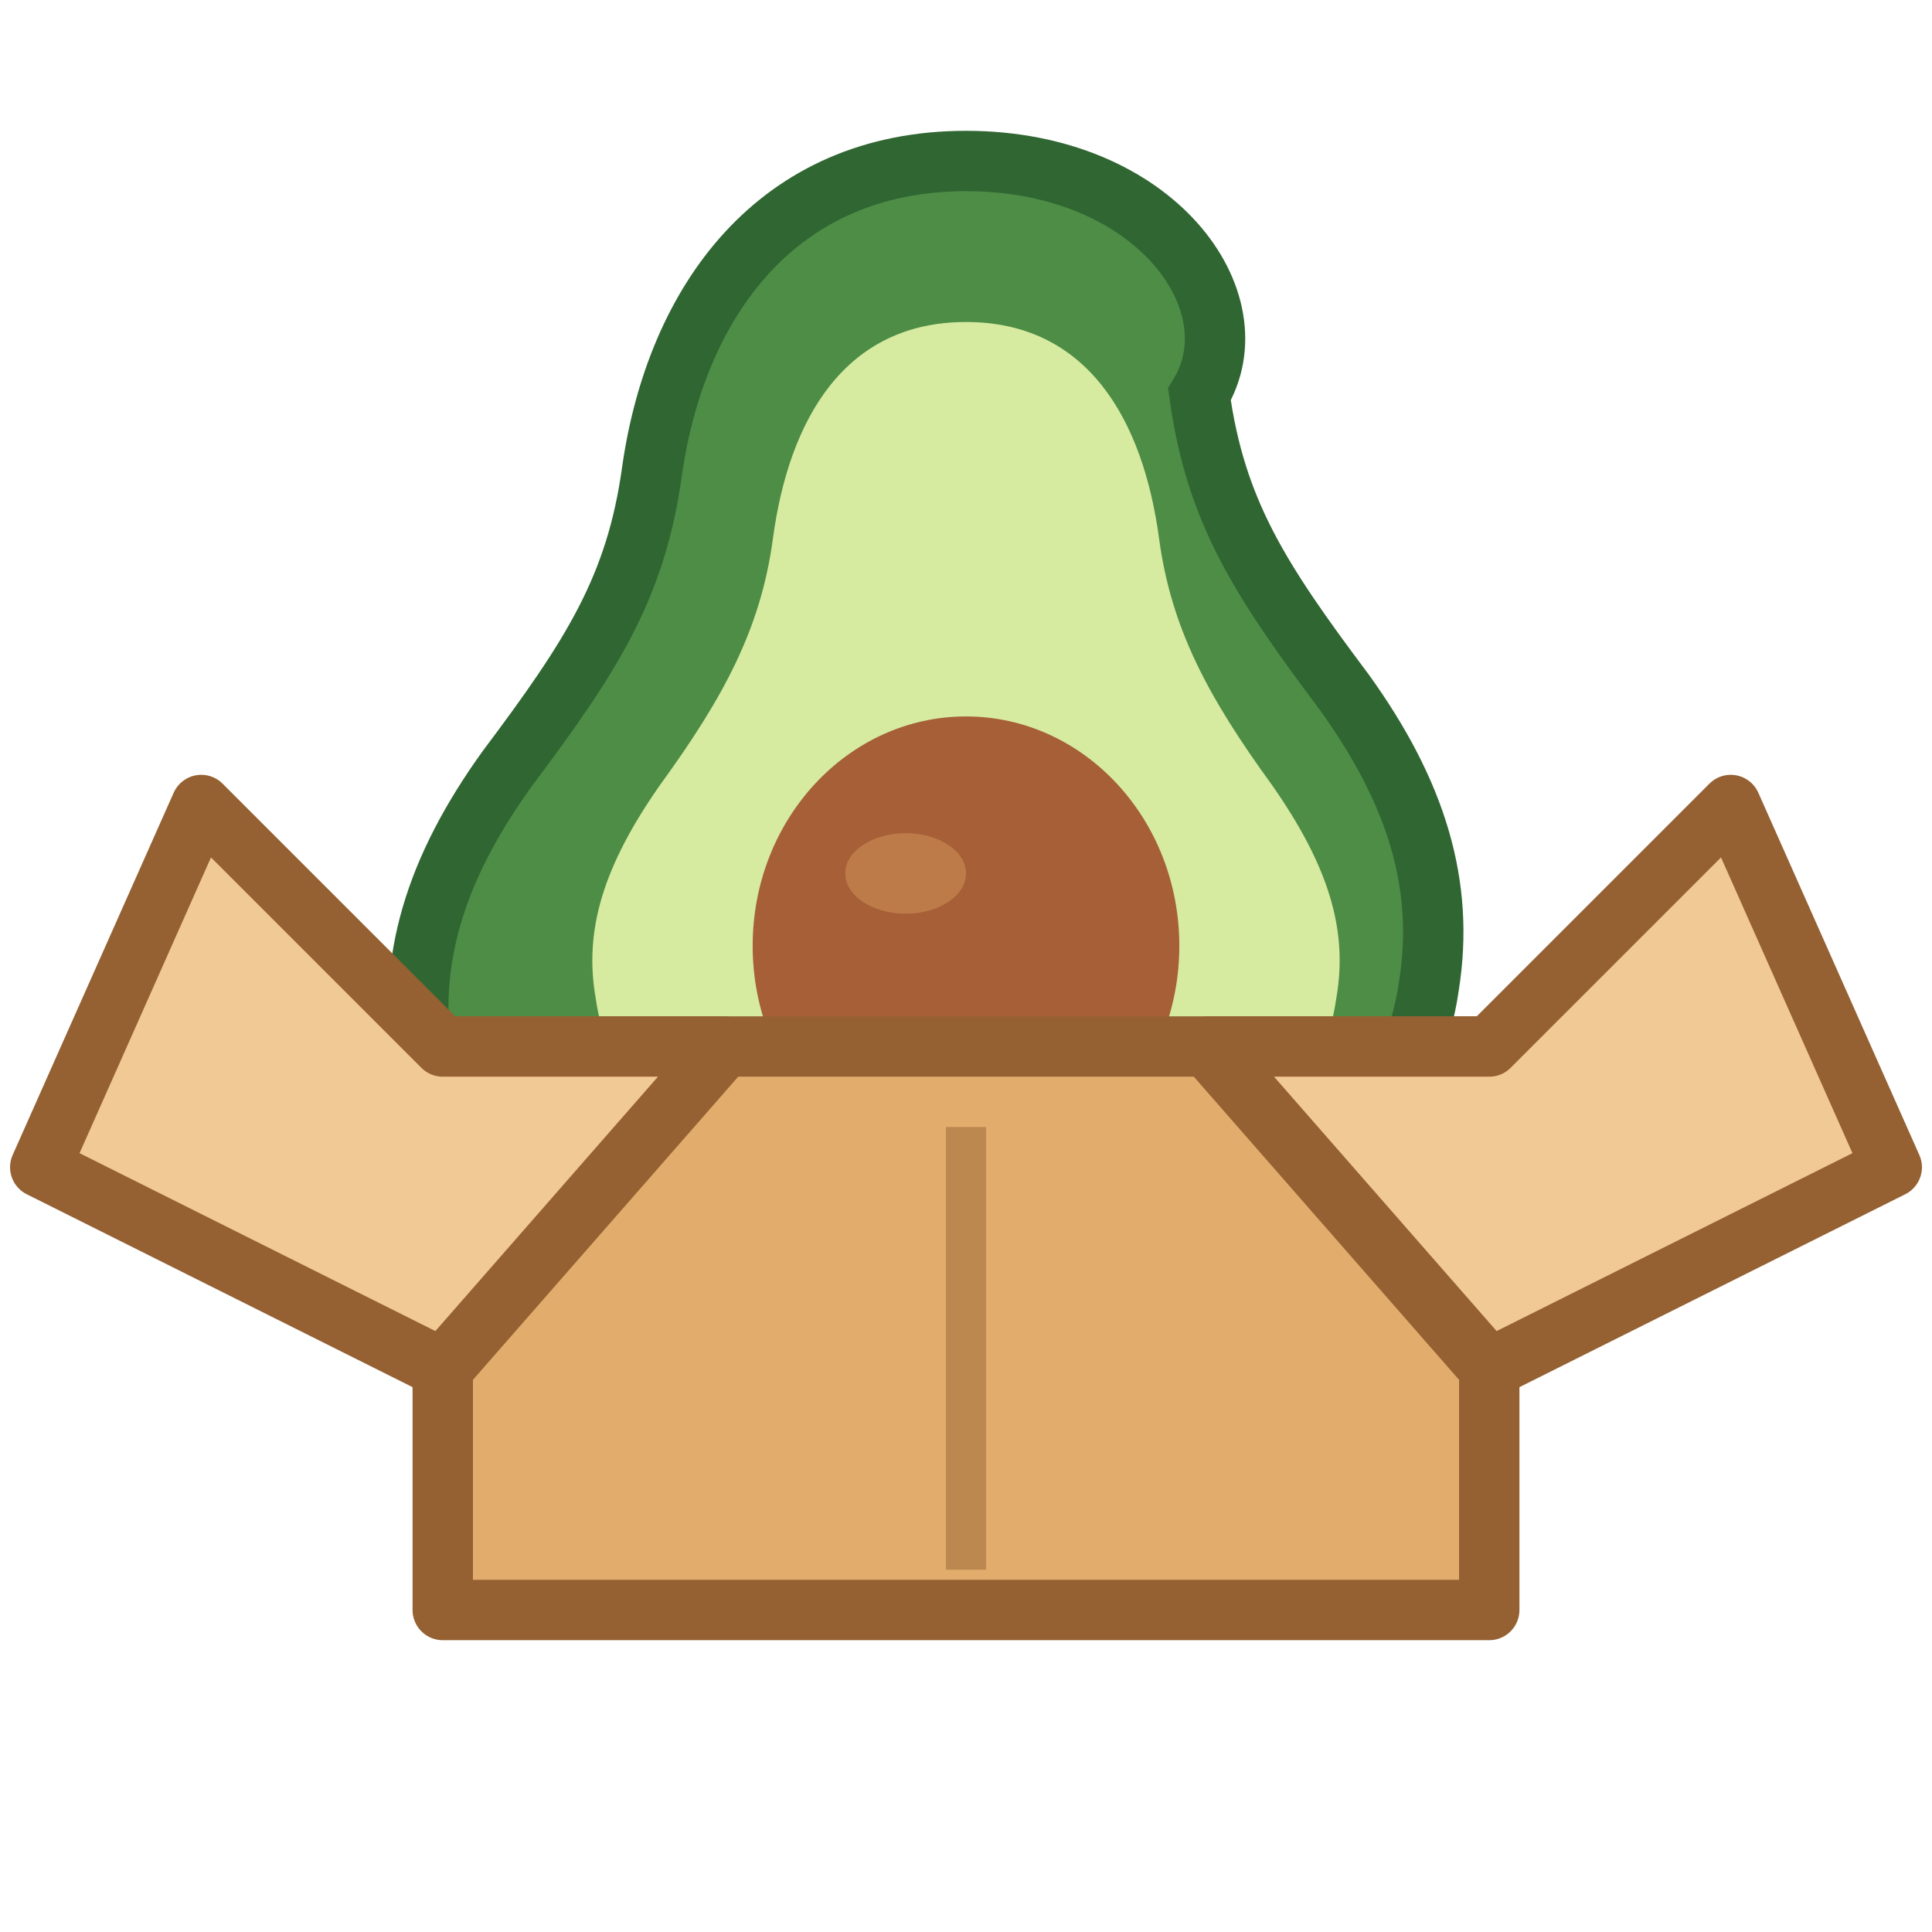
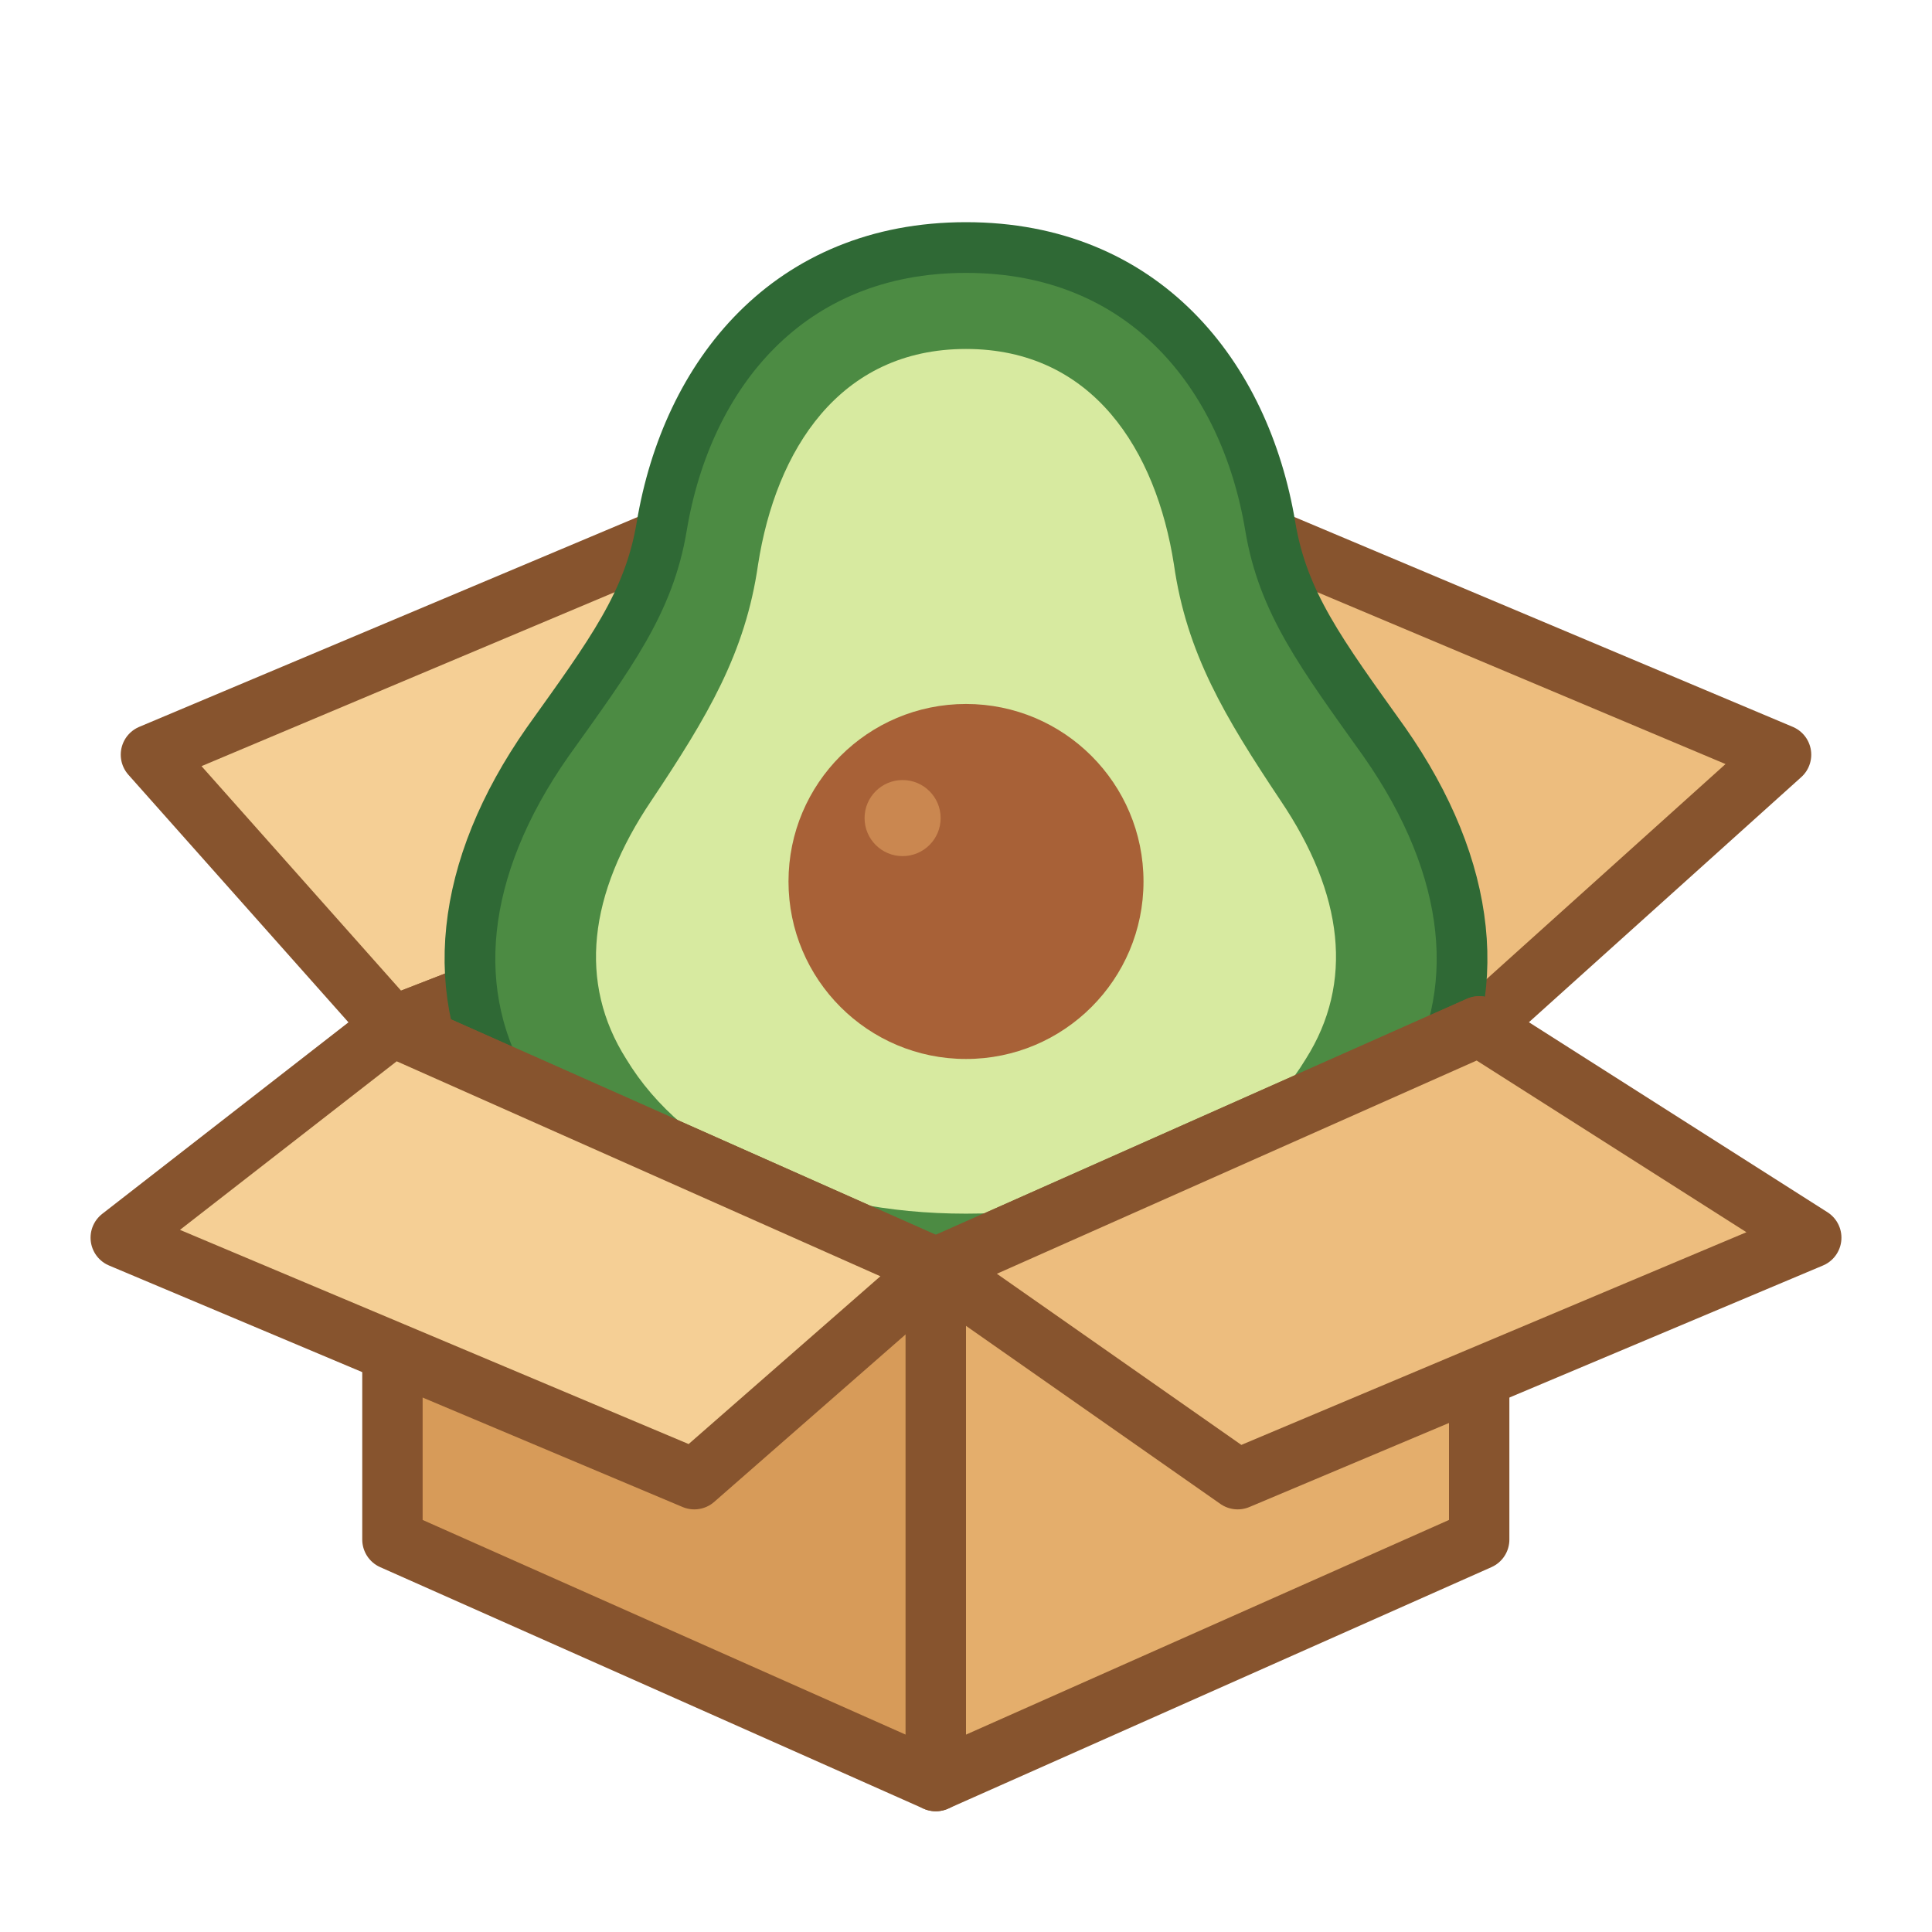
- <svg xmlns="http://www.w3.org/2000/svg" viewBox="0 0 48 48" role="img" aria-labelledby="title">
-   <path d="M24 4c-4.7 0-7.2 3.5-7.8 7.7-.4 2.9-1.5 4.6-3.6 7.4-1.8 2.5-2.5 4.8-2.1 7.3.7 5 5.3 8.5 11.5 8.5S34.8 29.5 35.5 24.5c.4-2.5-.3-4.8-2.1-7.3-2.1-2.8-3.2-4.5-3.6-7.4C31.2 7.5 28.7 4 24 4z" fill="#4d8d46" stroke="#306632" stroke-width="1.5" />
-   <path d="M24 8c-3 0-4.4 2.4-4.8 5.4-.3 2.2-1.2 3.9-2.8 6.1-1.4 2-1.9 3.6-1.6 5.3.5 3.5 3.9 5.9 9.2 5.9s8.7-2.4 9.2-5.9c.3-1.7-.2-3.3-1.6-5.3-1.6-2.2-2.5-3.9-2.8-6.1C28.4 10.4 27 8 24 8z" fill="#d6eaa0" />
-   <ellipse cx="24" cy="23.5" rx="5.3" ry="5.7" fill="#a65f36" />
-   <ellipse cx="22.5" cy="21.7" rx="1.5" ry="1" fill="#c98752" opacity=".7" />
-   <path d="M11 26h26v14H11z" fill="#e2ad6c" stroke="#956132" stroke-linejoin="round" stroke-width="1.5" />
-   <path d="M11 26 5 20 1 29l10 5 7-8zm26 0 6-6 4 9-10 5-7-8z" fill="#f1c994" stroke="#956132" stroke-linejoin="round" stroke-width="1.5" />
-   <path d="M24 28v11" stroke="#bd8850" stroke-width="1" />
+ <svg xmlns="http://www.w3.org/2000/svg" viewBox="0 0 64 64" role="img" aria-labelledby="title">
+   <g stroke="#87542e" stroke-linejoin="round" stroke-width="2">
+     <path d="M13 34 31 27 24 17 5 25Z" fill="#f5cf95" />
+     <path d="M31 27 49 34 59 25 40 17Z" fill="#edbd7e" />
+     <path d="M13 34 31 27 49 34 31 42Z" fill="#77502f" />
+   </g>
+   <g transform="translate(32 25) scale(.84) translate(-32 -25)">
+     <path d="M32 5c-7 0-11 5-12 11-.5 3-2 5-4.5 8.5-3.5 5-4 10-1.5 14 3 5 9 8 18 8s15-3 18-8c2.5-4 2-9-1.5-14C46 21 44.5 19 44 16 43 10 39 5 32 5Z" fill="#4c8b43" stroke="#2f6935" stroke-width="2" />
+     <path d="M32 9c-5 0-7.5 4-8.2 8.5-.5 3.5-2 6-4.2 9.3-2.5 3.7-2.9 7.2-1 10.2 2.3 3.8 7.2 6.1 13.4 6.1s11.1-2.3 13.4-6.1c1.9-3 1.5-6.5-1-10.2-2.2-3.3-3.7-5.8-4.2-9.3C39.5 13 37 9 32 9Z" fill="#d7eaa0" />
+     <circle cx="32" cy="30" r="7" fill="#a86137" />
+     <circle cx="29.5" cy="27.5" r="1.5" fill="#ca8750" />
+   </g>
+   <g stroke="#87542e" stroke-linejoin="round" stroke-width="2">
+     <path d="M13 34 31 42v17l-18-8Z" fill="#d79b59" />
+     <path d="M31 42 49 34v17l-18 8Z" fill="#e4ae6c" />
+     <path d="M13 34 31 42 23 49 4 41Z" fill="#f5cf95" />
+     <path d="M31 42 49 34l11 7-19 8Z" fill="#edbd7e" />
+   </g>
</svg>
